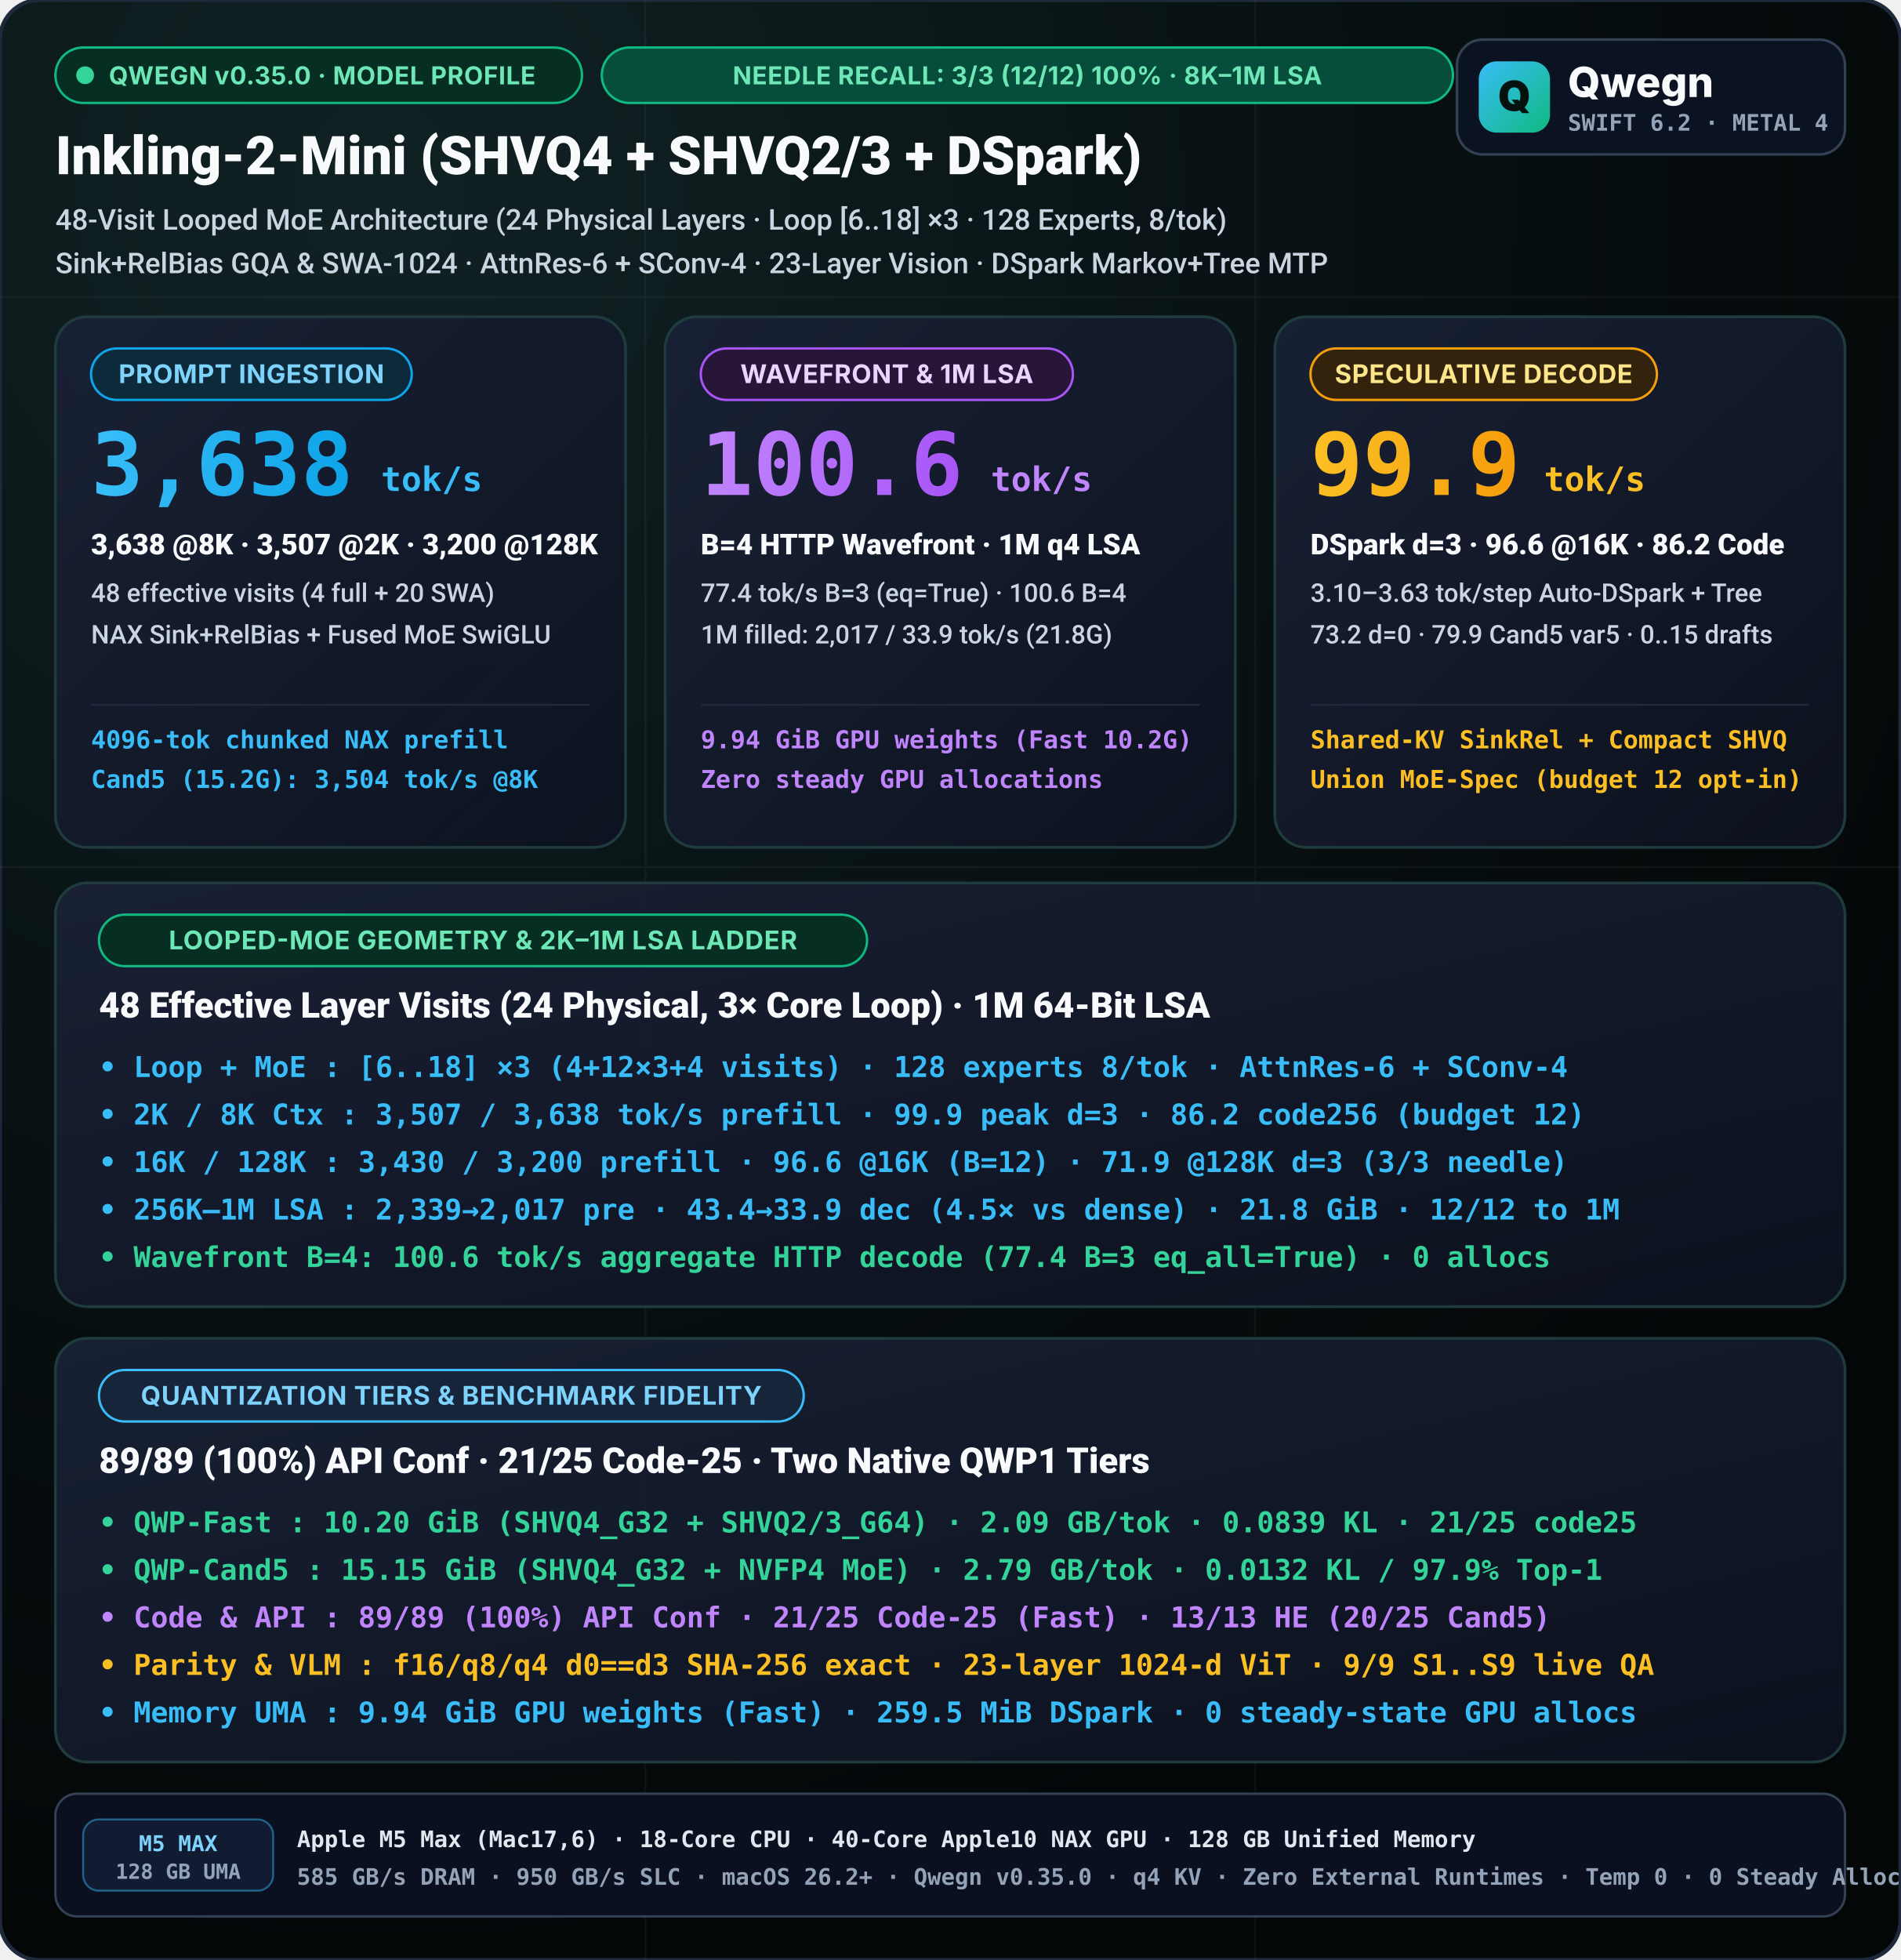
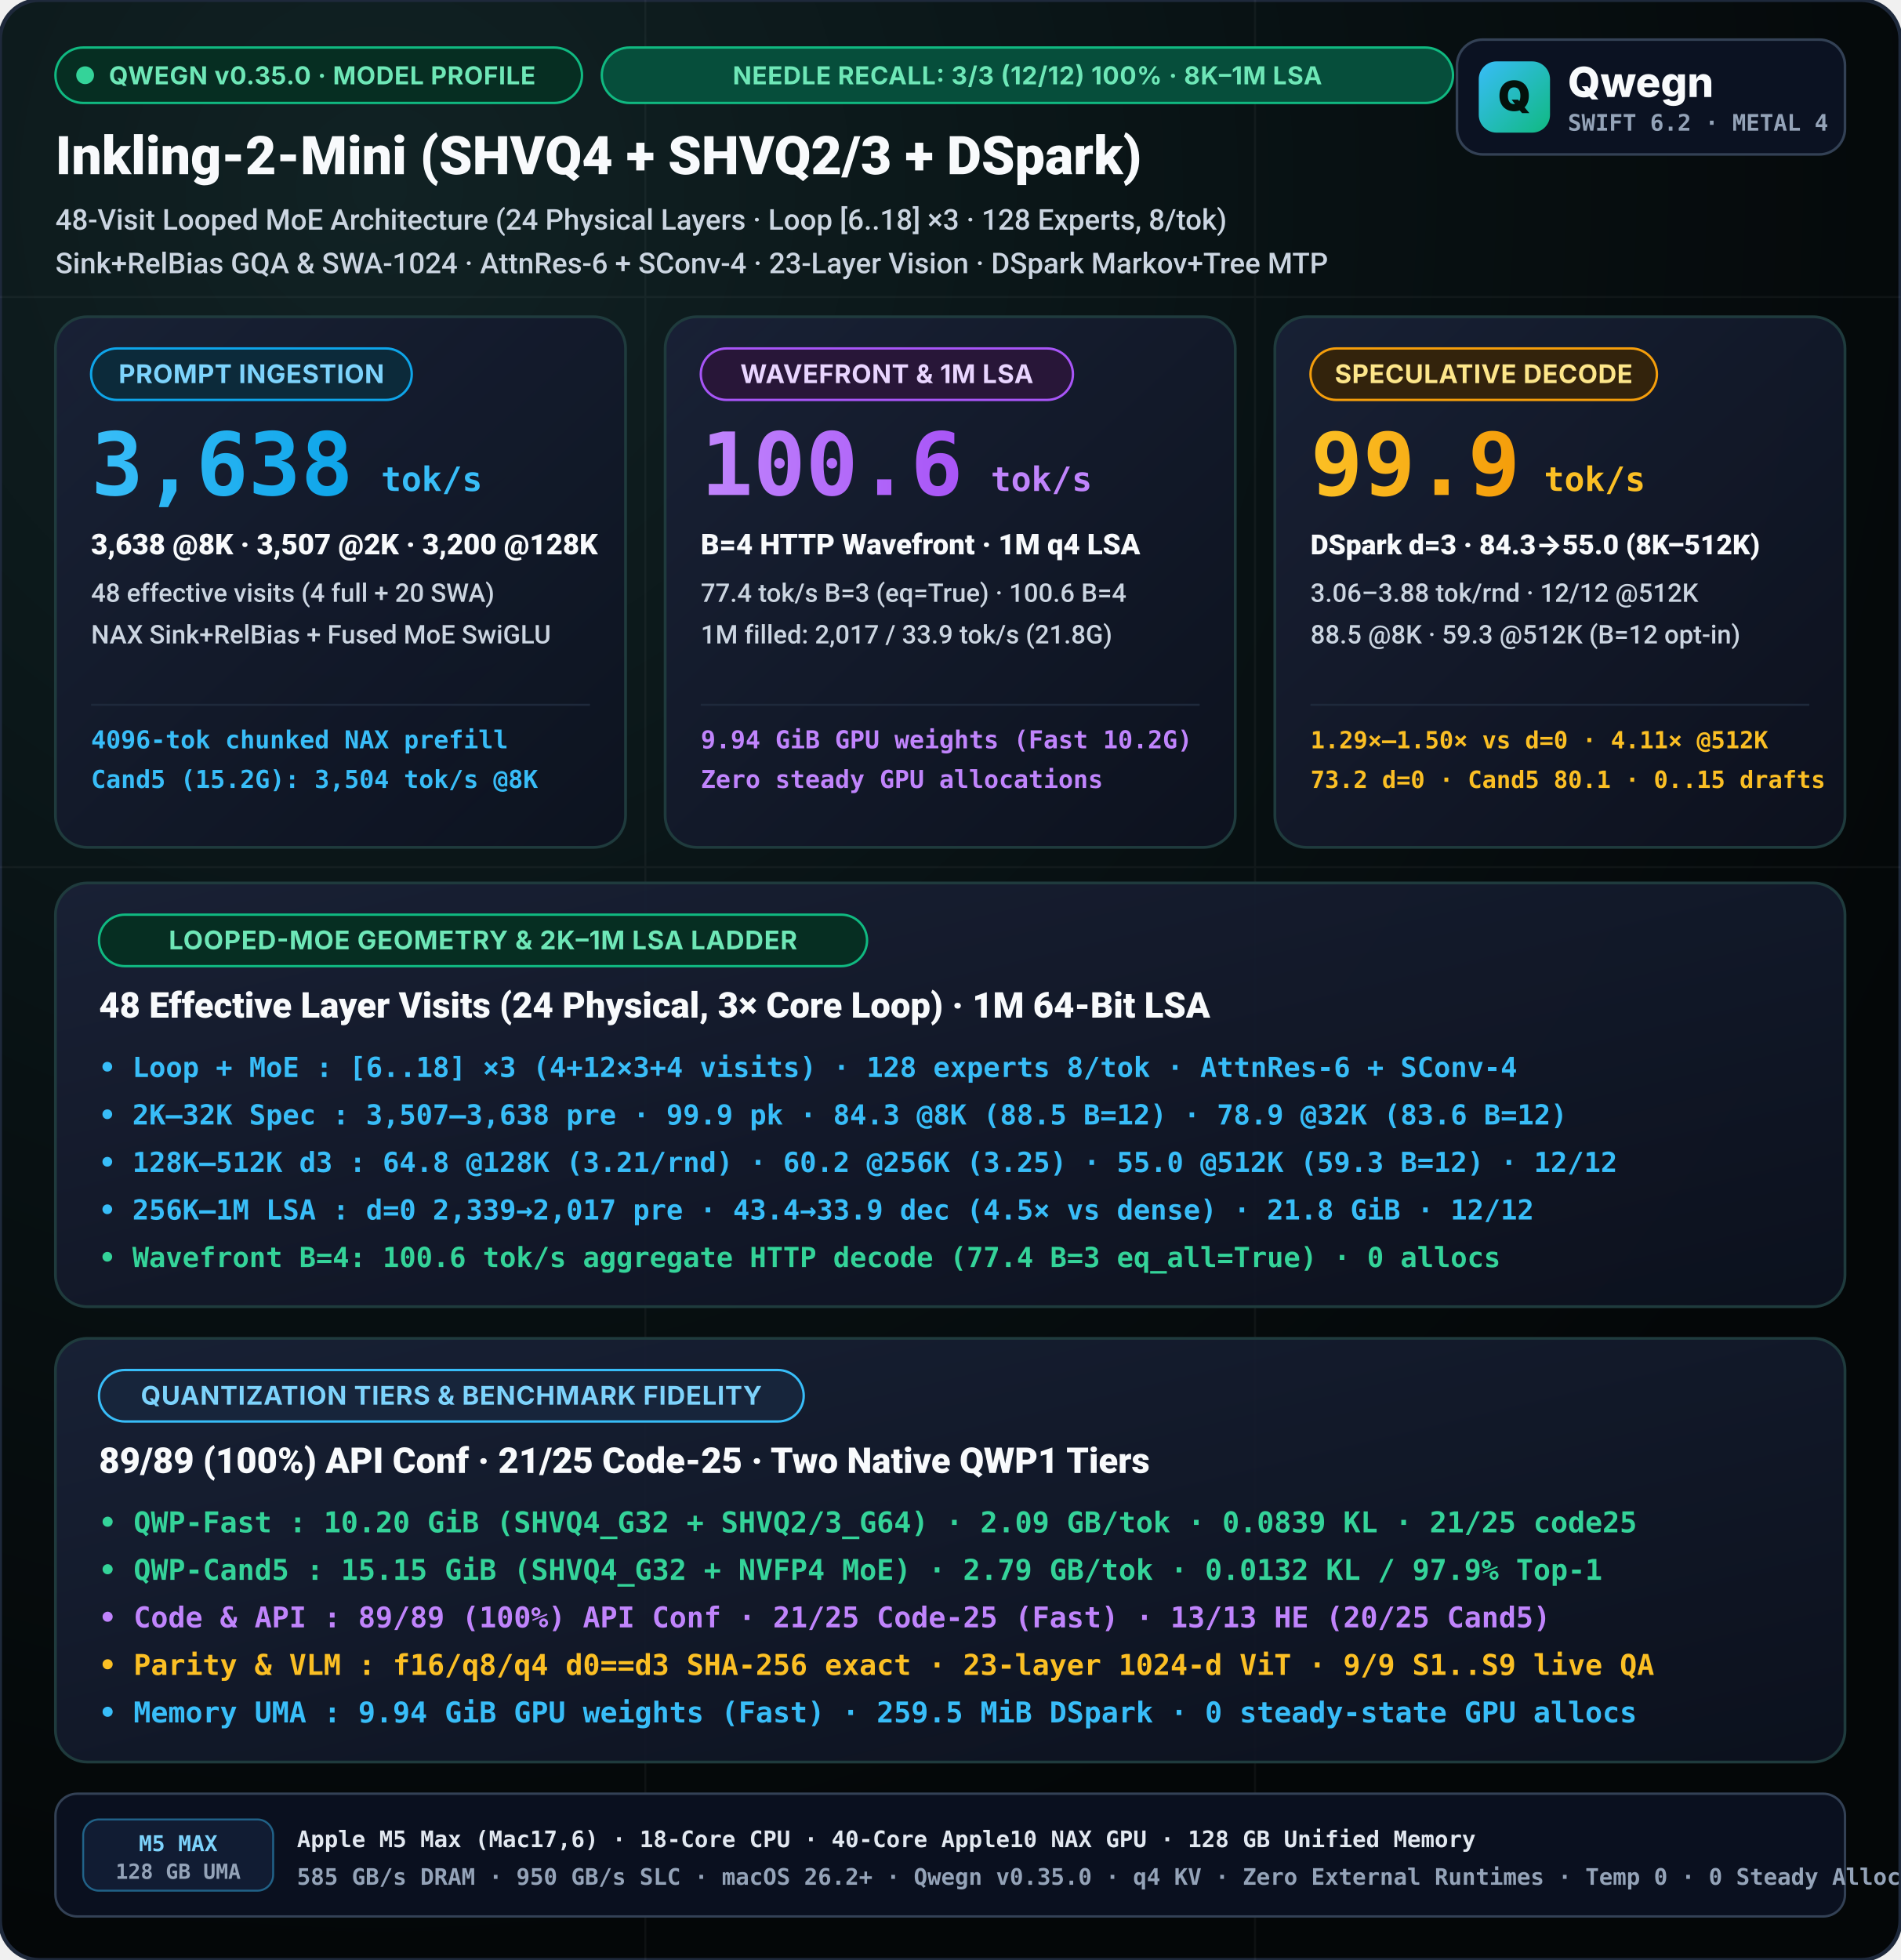
<svg xmlns="http://www.w3.org/2000/svg" viewBox="0 0 960 990" width="960" height="990">
  <defs>
    <radialGradient id="bgGlow" cx="20%" cy="10%" r="90%">
      <stop offset="0%" stop-color="#112224" />
      <stop offset="55%" stop-color="#081113" />
      <stop offset="100%" stop-color="#040708" />
    </radialGradient>
    <linearGradient id="cardGrad" x1="0%" y1="0%" x2="100%" y2="100%">
      <stop offset="0%" stop-color="#192136" stop-opacity="0.95" />
      <stop offset="100%" stop-color="#0d1220" stop-opacity="0.88" />
    </linearGradient>
    <linearGradient id="cyanGrad" x1="0%" y1="0%" x2="100%" y2="0%">
      <stop offset="0%" stop-color="#38bdf8" />
      <stop offset="100%" stop-color="#0ea5e9" />
    </linearGradient>
    <linearGradient id="purpleGrad" x1="0%" y1="0%" x2="100%" y2="0%">
      <stop offset="0%" stop-color="#c084fc" />
      <stop offset="100%" stop-color="#a855f7" />
    </linearGradient>
    <linearGradient id="amberGrad" x1="0%" y1="0%" x2="100%" y2="0%">
      <stop offset="0%" stop-color="#fbbf24" />
      <stop offset="100%" stop-color="#f59e0b" />
    </linearGradient>
    <linearGradient id="mark" x1="0" y1="0" x2="1" y2="1">
      <stop offset="0%" stop-color="#38bdf8" />
      <stop offset="100%" stop-color="#10b981" />
    </linearGradient>
  </defs>
  <style>
    svg { text-rendering: geometricPrecision; -webkit-font-smoothing: antialiased; }
    .title { font-family: -apple-system, BlinkMacSystemFont, "SF Pro Display", "Segoe UI", Roboto, sans-serif; font-weight: 800; }
    .subtitle { font-family: -apple-system, BlinkMacSystemFont, "SF Pro Text", "Segoe UI", Roboto, sans-serif; font-weight: 500; }
    .sans { font-family: -apple-system, BlinkMacSystemFont, "SF Pro Display", "Inter", "Segoe UI", system-ui, sans-serif; }
    .mono { font-family: "SF Mono", "JetBrains Mono", Menlo, Consolas, monospace; font-weight: 600; }
  </style>
  <rect width="960" height="990" rx="20" fill="url(#bgGlow)" stroke="#1e293b" stroke-width="2" />
  <g opacity="0.04" stroke="#ffffff" stroke-width="1">
    <line x1="0" y1="150" x2="960" y2="150" />
    <line x1="0" y1="438" x2="960" y2="438" />
    <line x1="326" y1="0" x2="326" y2="990" />
    <line x1="634" y1="0" x2="634" y2="990" />
  </g>
  <g transform="translate(28, 24)">
    <rect x="0.0" y="0.0" width="266" height="28" rx="14.0" fill="#062e22" stroke="#10b981" stroke-width="1.2" />
    <circle cx="15.0" cy="14.0" r="4.5" fill="#34d399" />
    <text x="27.0" y="18.6" class="sans" font-size="12.5" font-weight="700" fill="#6ee7b7" letter-spacing="0.25">QWEGN v0.35.0 · MODEL PROFILE</text>
    <rect x="276.0" y="0.0" width="430" height="28" rx="14.0" fill="#064e3b" stroke="#10b981" stroke-width="1.2" />
    <text x="491.0" y="18.6" text-anchor="middle" class="sans" font-size="12.5" font-weight="700" fill="#6ee7b7" letter-spacing="0.25">NEEDLE RECALL: 3/3 (12/12) 100% · 8K–1M LSA</text>
    <text x="0" y="64" fill="#f8fafc" class="title" font-size="27">Inkling-2-Mini (SHVQ4 + SHVQ2/3 + DSpark)</text>
    <text x="0" y="92" fill="#cbd5e1" class="subtitle" font-size="14.5">48-Visit Looped MoE Architecture (24 Physical Layers · Loop [6..18] ×3 · 128 Experts, 8/tok)</text>
    <text x="0" y="114" fill="#cbd5e1" class="subtitle" font-size="14.5">Sink+RelBias GQA &amp; SWA-1024 · AttnRes-6 + SConv-4 · 23-Layer Vision · DSpark Markov+Tree MTP</text>
  </g>
  <g transform="translate(736, 20)">
    <rect width="196" height="58" rx="13" fill="#0b1222" stroke="#334155" stroke-width="1.3" />
    <rect x="11" y="11" width="36" height="36" rx="9" fill="url(#mark)" />
    <text x="29" y="36" text-anchor="middle" class="sans" font-size="21" font-weight="900" fill="#04110c">Q</text>
    <text x="56" y="29" class="sans" font-size="21" font-weight="800" fill="#f8fafc">Qwegn</text>
    <text x="56" y="46" class="mono" font-size="11.5" font-weight="700" fill="#94a3b8">SWIFT 6.2 · METAL 4</text>
  </g>
  <g transform="translate(28, 160)">
    <rect width="288" height="268" rx="16" fill="url(#cardGrad)" stroke="#1f3b3d" stroke-width="1.4" />
    <rect x="18.0" y="16.0" width="162" height="26" rx="13.0" fill="#0c2a3a" stroke="#0ea5e9" stroke-width="1.2" />
    <text x="99.0" y="33.5" text-anchor="middle" class="sans" font-size="13" font-weight="700" fill="#7dd3fc" letter-spacing="0.2">PROMPT INGESTION</text>
    <text x="18" y="90" fill="url(#cyanGrad)" class="title mono" font-size="44">3,638</text>
    <text x="164.5" y="88" fill="#38bdf8" class="title mono" font-size="17">tok/s</text>
    <text x="18" y="120" fill="#f8fafc" class="title" font-size="14.5">3,638 @8K · 3,507 @2K · 3,200 @128K</text>
    <text x="18" y="144" fill="#cbd5e1" class="subtitle" font-size="13">48 effective visits (4 full + 20 SWA)</text>
    <text x="18" y="165" fill="#cbd5e1" class="subtitle" font-size="13">NAX Sink+RelBias + Fused MoE SwiGLU</text>
    <line x1="18" y1="196" x2="270" y2="196" stroke="#1e293b" stroke-width="1" />
    <text x="18" y="218" fill="#38bdf8" class="mono" font-size="12.5">4096-tok chunked NAX prefill</text>
    <text x="18" y="238" fill="#38bdf8" class="mono" font-size="12.5">Cand5 (15.2G): 3,504 tok/s @8K</text>
  </g>
  <g transform="translate(336, 160)">
    <rect width="288" height="268" rx="16" fill="url(#cardGrad)" stroke="#1f3b3d" stroke-width="1.4" />
    <rect x="18.0" y="16.0" width="188" height="26" rx="13.0" fill="#281638" stroke="#a855f7" stroke-width="1.2" />
    <text x="112.0" y="33.5" text-anchor="middle" class="sans" font-size="13" font-weight="700" fill="#e9d5ff" letter-spacing="0.2">WAVEFRONT &amp; 1M LSA</text>
    <text x="18" y="90" fill="url(#purpleGrad)" class="title mono" font-size="44">100.6</text>
    <text x="164.5" y="88" fill="#c084fc" class="title mono" font-size="17">tok/s</text>
    <text x="18" y="120" fill="#f8fafc" class="title" font-size="14.5">B=4 HTTP Wavefront · 1M q4 LSA</text>
    <text x="18" y="144" fill="#cbd5e1" class="subtitle" font-size="13">77.4 tok/s B=3 (eq=True) · 100.6 B=4</text>
    <text x="18" y="165" fill="#cbd5e1" class="subtitle" font-size="13">1M filled: 2,017 / 33.9 tok/s (21.8G)</text>
    <line x1="18" y1="196" x2="270" y2="196" stroke="#1e293b" stroke-width="1" />
    <text x="18" y="218" fill="#c084fc" class="mono" font-size="12.5">9.94 GiB GPU weights (Fast 10.2G)</text>
    <text x="18" y="238" fill="#c084fc" class="mono" font-size="12.5">Zero steady GPU allocations</text>
  </g>
  <g transform="translate(644, 160)">
    <rect width="288" height="268" rx="16" fill="url(#cardGrad)" stroke="#1f3b3d" stroke-width="1.4" />
    <rect x="18.0" y="16.0" width="175" height="26" rx="13.0" fill="#33230c" stroke="#f59e0b" stroke-width="1.2" />
    <text x="105.5" y="33.5" text-anchor="middle" class="sans" font-size="13" font-weight="700" fill="#fde68a" letter-spacing="0.2">SPECULATIVE DECODE</text>
    <text x="18" y="90" fill="url(#amberGrad)" class="title mono" font-size="44">99.9</text>
    <text x="136.0" y="88" fill="#fbbf24" class="title mono" font-size="17">tok/s</text>
-     <text x="18" y="120" fill="#f8fafc" class="title" font-size="14.5">DSpark d=3 · 96.6 @16K · 86.2 Code</text>
-     <text x="18" y="144" fill="#cbd5e1" class="subtitle" font-size="13">3.10–3.63 tok/step Auto-DSpark + Tree</text>
-     <text x="18" y="165" fill="#cbd5e1" class="subtitle" font-size="13">73.2 d=0 · 79.9 Cand5 var5 · 0..15 drafts</text>
+     <text x="18" y="120" fill="#f8fafc" class="title" font-size="14">DSpark d=3 · 84.3→55.0 (8K–512K)</text>
+     <text x="18" y="144" fill="#cbd5e1" class="subtitle" font-size="13">3.06–3.88 tok/rnd · 12/12 @512K</text>
+     <text x="18" y="165" fill="#cbd5e1" class="subtitle" font-size="13">88.5 @8K · 59.3 @512K (B=12 opt-in)</text>
    <line x1="18" y1="196" x2="270" y2="196" stroke="#1e293b" stroke-width="1" />
-     <text x="18" y="218" fill="#fbbf24" class="mono" font-size="12.5">Shared-KV SinkRel + Compact SHVQ</text>
-     <text x="18" y="238" fill="#fbbf24" class="mono" font-size="12.5">Union MoE-Spec (budget 12 opt-in)</text>
+     <text x="18" y="218" fill="#fbbf24" class="mono" font-size="12">1.29×–1.50× vs d=0 · 4.11× @512K</text>
+     <text x="18" y="238" fill="#fbbf24" class="mono" font-size="12">73.2 d=0 · Cand5 80.1 · 0..15 drafts</text>
  </g>
  <g transform="translate(28, 446)">
    <rect width="904" height="214" rx="16" fill="url(#cardGrad)" stroke="#1f3b3d" stroke-width="1.4" />
    <rect x="22.0" y="16.0" width="388" height="26" rx="13.0" fill="#062e22" stroke="#10b981" stroke-width="1.2" />
    <text x="216.0" y="33.5" text-anchor="middle" class="sans" font-size="13" font-weight="700" fill="#6ee7b7" letter-spacing="0.3">LOOPED-MOE GEOMETRY &amp; 2K–1M LSA LADDER</text>
    <text x="22" y="68" fill="#f8fafc" class="title" font-size="18">48 Effective Layer Visits (24 Physical, 3× Core Loop) · 1M 64-Bit LSA</text>
-     <text x="22" y="98" fill="#38bdf8" class="mono" font-size="14.5">• Loop + MoE   : [6..18] ×3 (4+12×3+4 visits) · 128 experts 8/tok · AttnRes-6 + SConv-4</text>
-     <text x="22" y="122" fill="#38bdf8" class="mono" font-size="14.5">• 2K / 8K Ctx  : 3,507 / 3,638 tok/s prefill · 99.9 peak d=3 · 86.2 code256 (budget 12)</text>
-     <text x="22" y="146" fill="#38bdf8" class="mono" font-size="14.5">• 16K / 128K   : 3,430 / 3,200 prefill · 96.6 @16K (B=12) · 71.9 @128K d=3 (3/3 needle)</text>
-     <text x="22" y="170" fill="#38bdf8" class="mono" font-size="14.5">• 256K–1M LSA  : 2,339→2,017 pre · 43.4→33.9 dec (4.5× vs dense) · 21.8 GiB · 12/12 to 1M</text>
-     <text x="22" y="194" fill="#34d399" class="mono" font-size="14.5">• Wavefront B=4: 100.6 tok/s aggregate HTTP decode (77.4 B=3 eq_all=True) · 0 allocs</text>
+     <text x="22" y="98" fill="#38bdf8" class="mono" font-size="14">• Loop + MoE   : [6..18] ×3 (4+12×3+4 visits) · 128 experts 8/tok · AttnRes-6 + SConv-4</text>
+     <text x="22" y="122" fill="#38bdf8" class="mono" font-size="14">• 2K–32K Spec  : 3,507–3,638 pre · 99.9 pk · 84.3 @8K (88.5 B=12) · 78.9 @32K (83.6 B=12)</text>
+     <text x="22" y="146" fill="#38bdf8" class="mono" font-size="14">• 128K–512K d3 : 64.8 @128K (3.21/rnd) · 60.2 @256K (3.25) · 55.0 @512K (59.3 B=12) · 12/12</text>
+     <text x="22" y="170" fill="#38bdf8" class="mono" font-size="14">• 256K–1M LSA  : d=0 2,339→2,017 pre · 43.4→33.9 dec (4.5× vs dense) · 21.8 GiB · 12/12</text>
+     <text x="22" y="194" fill="#34d399" class="mono" font-size="14">• Wavefront B=4: 100.6 tok/s aggregate HTTP decode (77.4 B=3 eq_all=True) · 0 allocs</text>
  </g>
  <g transform="translate(28, 676)">
    <rect width="904" height="214" rx="16" fill="url(#cardGrad)" stroke="#1f3b3d" stroke-width="1.4" />
    <rect x="22.0" y="16.0" width="356" height="26" rx="13.0" fill="#17253b" stroke="#38bdf8" stroke-width="1.2" />
    <text x="200.0" y="33.5" text-anchor="middle" class="sans" font-size="13" font-weight="700" fill="#7dd3fc" letter-spacing="0.3">QUANTIZATION TIERS &amp; BENCHMARK FIDELITY</text>
    <text x="22" y="68" fill="#f8fafc" class="title" font-size="18">89/89 (100%) API Conf · 21/25 Code-25 · Two Native QWP1 Tiers</text>
    <text x="22" y="98" fill="#34d399" class="mono" font-size="14.5">• QWP-Fast     : 10.20 GiB (SHVQ4_G32 + SHVQ2/3_G64) · 2.09 GB/tok · 0.0839 KL · 21/25 code25</text>
    <text x="22" y="122" fill="#34d399" class="mono" font-size="14.5">• QWP-Cand5    : 15.15 GiB (SHVQ4_G32 + NVFP4 MoE) · 2.79 GB/tok · 0.0132 KL / 97.9% Top-1</text>
    <text x="22" y="146" fill="#c084fc" class="mono" font-size="14.5">• Code &amp; API   : 89/89 (100%) API Conf · 21/25 Code-25 (Fast) · 13/13 HE (20/25 Cand5)</text>
    <text x="22" y="170" fill="#fbbf24" class="mono" font-size="14.5">• Parity &amp; VLM : f16/q8/q4 d0==d3 SHA-256 exact · 23-layer 1024-d ViT · 9/9 S1..S9 live QA</text>
    <text x="22" y="194" fill="#38bdf8" class="mono" font-size="14.5">• Memory UMA   : 9.94 GiB GPU weights (Fast) · 259.5 MiB DSpark · 0 steady-state GPU allocs</text>
  </g>
  <g transform="translate(28, 906)">
    <rect width="904" height="62" rx="11" fill="#0a101f" stroke="#334155" stroke-width="1.2" />
    <rect x="14" y="13" width="96" height="36" rx="8" fill="#111c33" stroke="#38bdf8" stroke-opacity="0.45" stroke-width="1" />
    <text x="62" y="29" text-anchor="middle" class="mono" font-size="11" font-weight="800" fill="#7dd3fc">M5 MAX</text>
    <text x="62" y="43" text-anchor="middle" class="mono" font-size="10.5" fill="#94a3b8">128 GB UMA</text>
    <text x="122" y="27" class="mono" font-size="11.5" font-weight="700" fill="#e2e8f0">Apple M5 Max (Mac17,6) · 18-Core CPU · 40-Core Apple10 NAX GPU · 128 GB Unified Memory</text>
    <text x="122" y="46" class="mono" font-size="11.5" fill="#94a3b8">585 GB/s DRAM · 950 GB/s SLC · macOS 26.2+ · Qwegn v0.35.0 · q4 KV · Zero External Runtimes · Temp 0 · 0 Steady Allocs</text>
  </g>
</svg>
